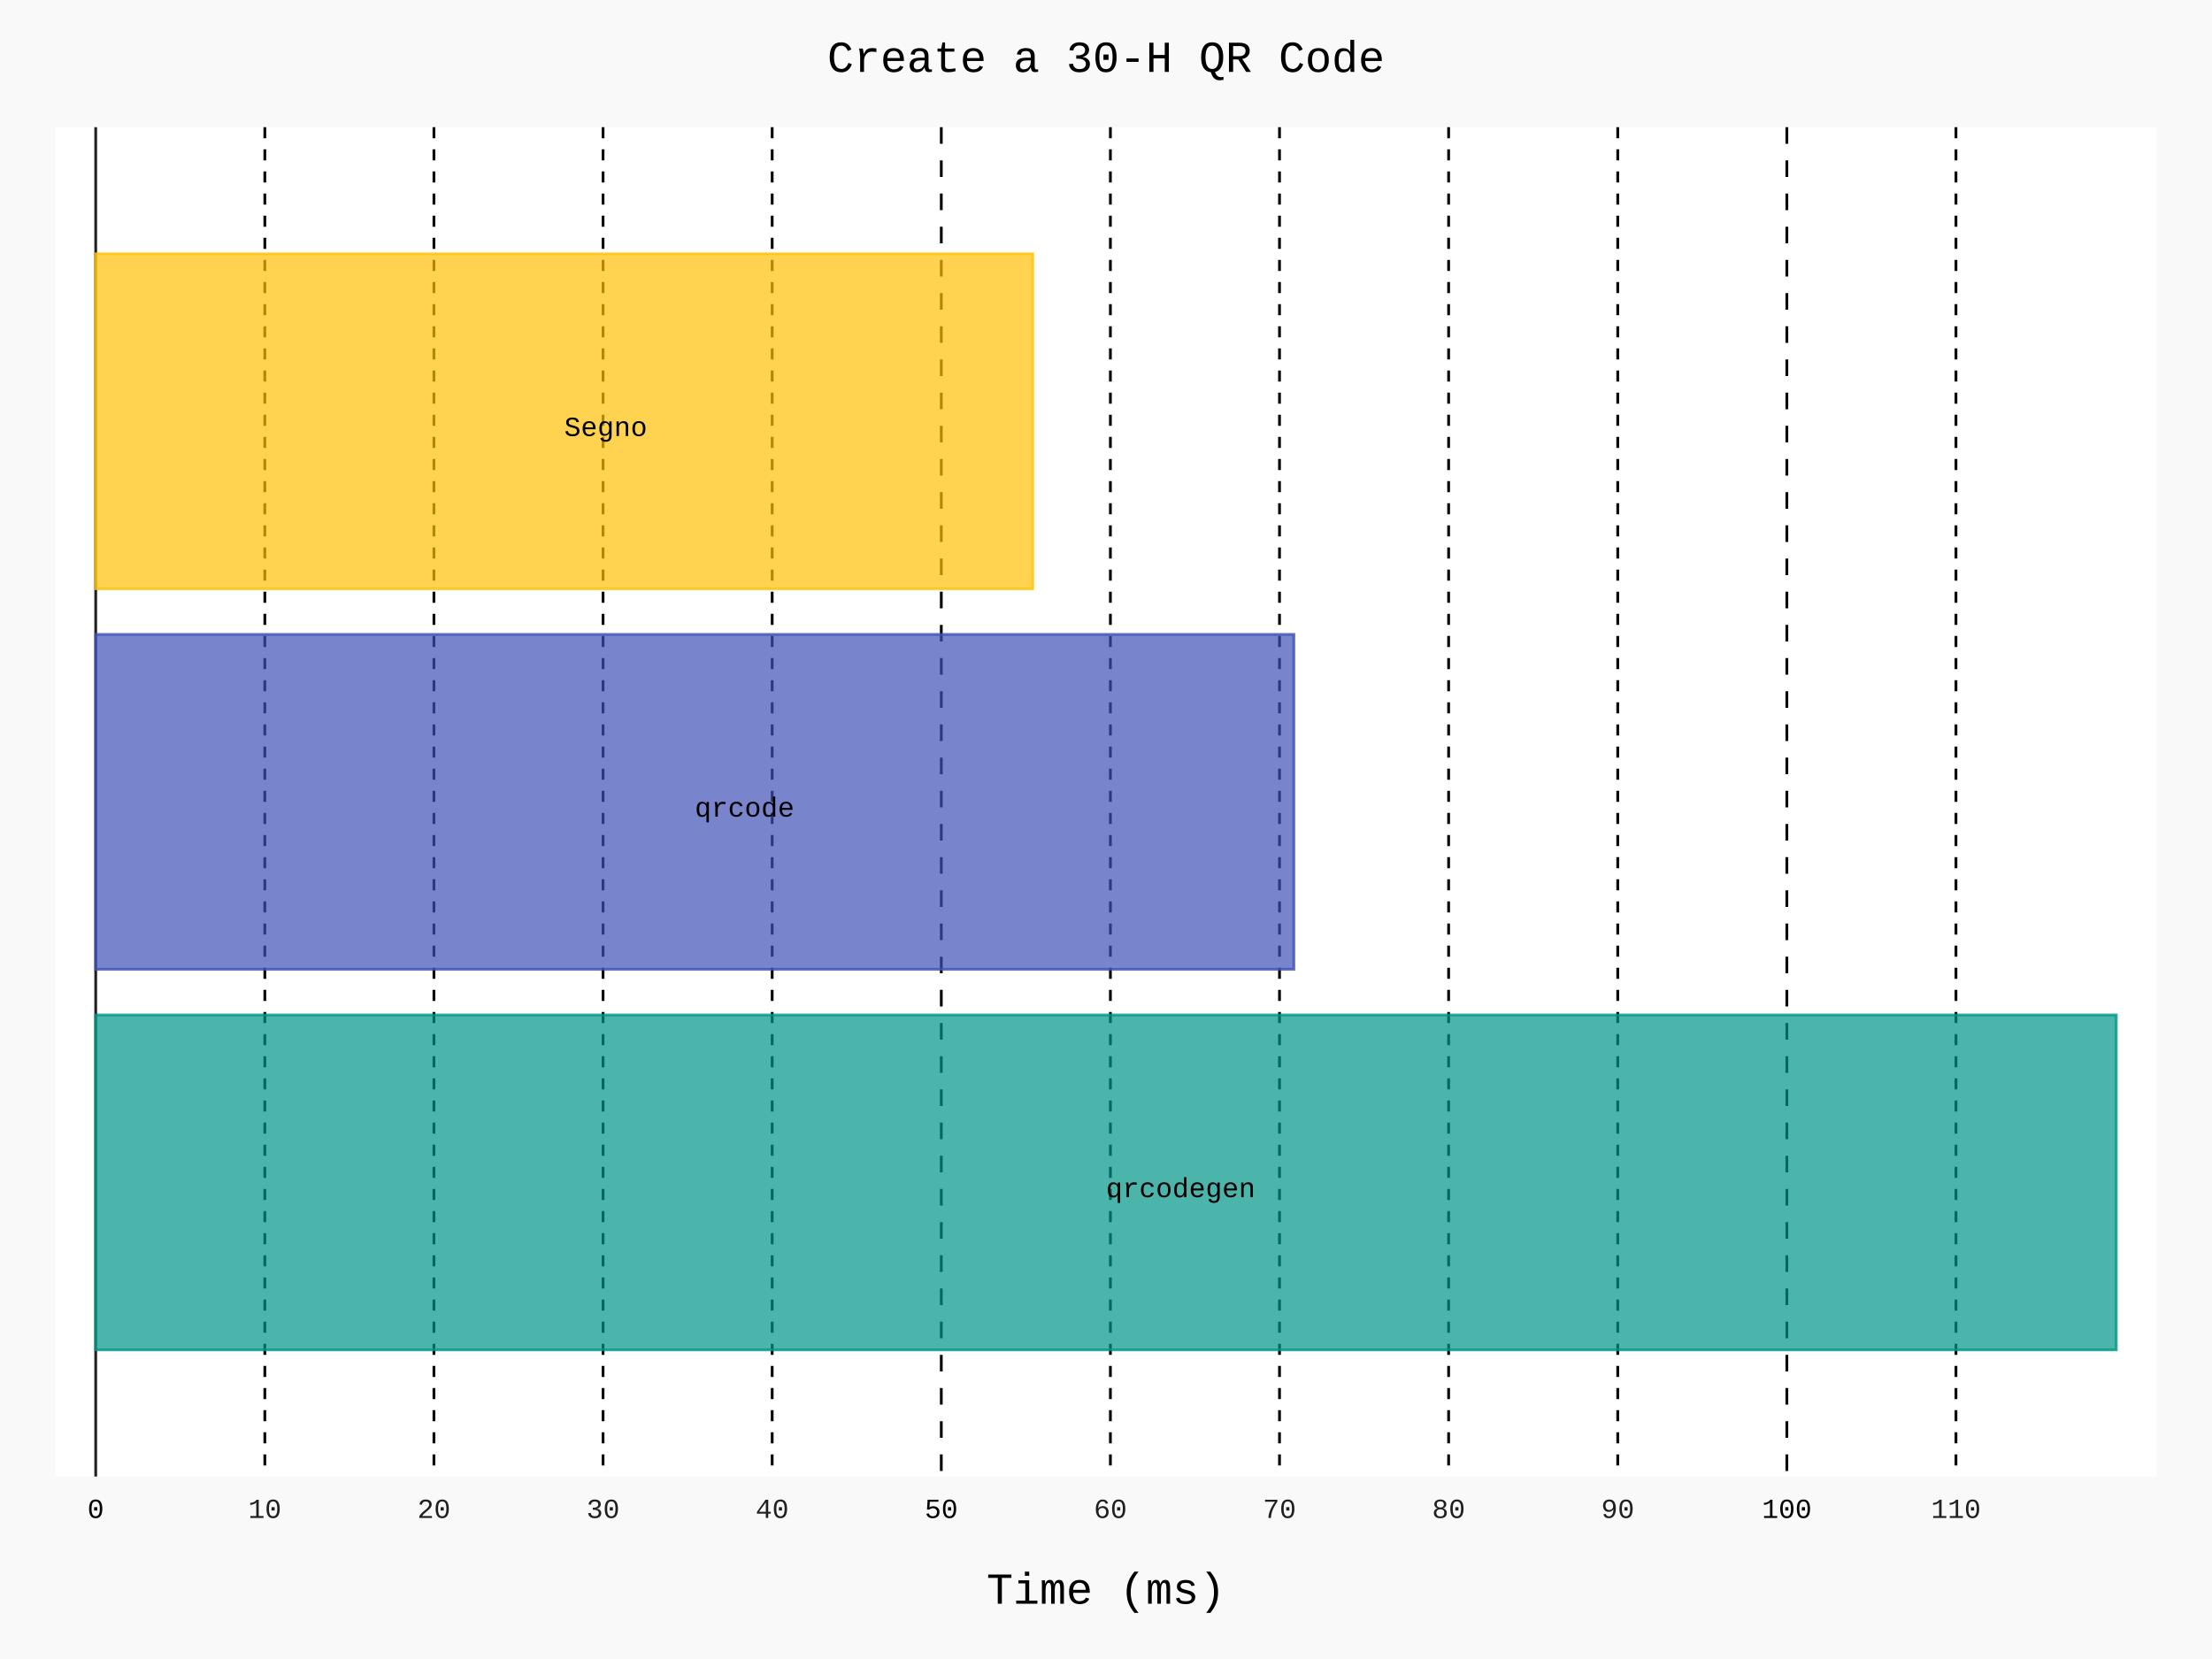
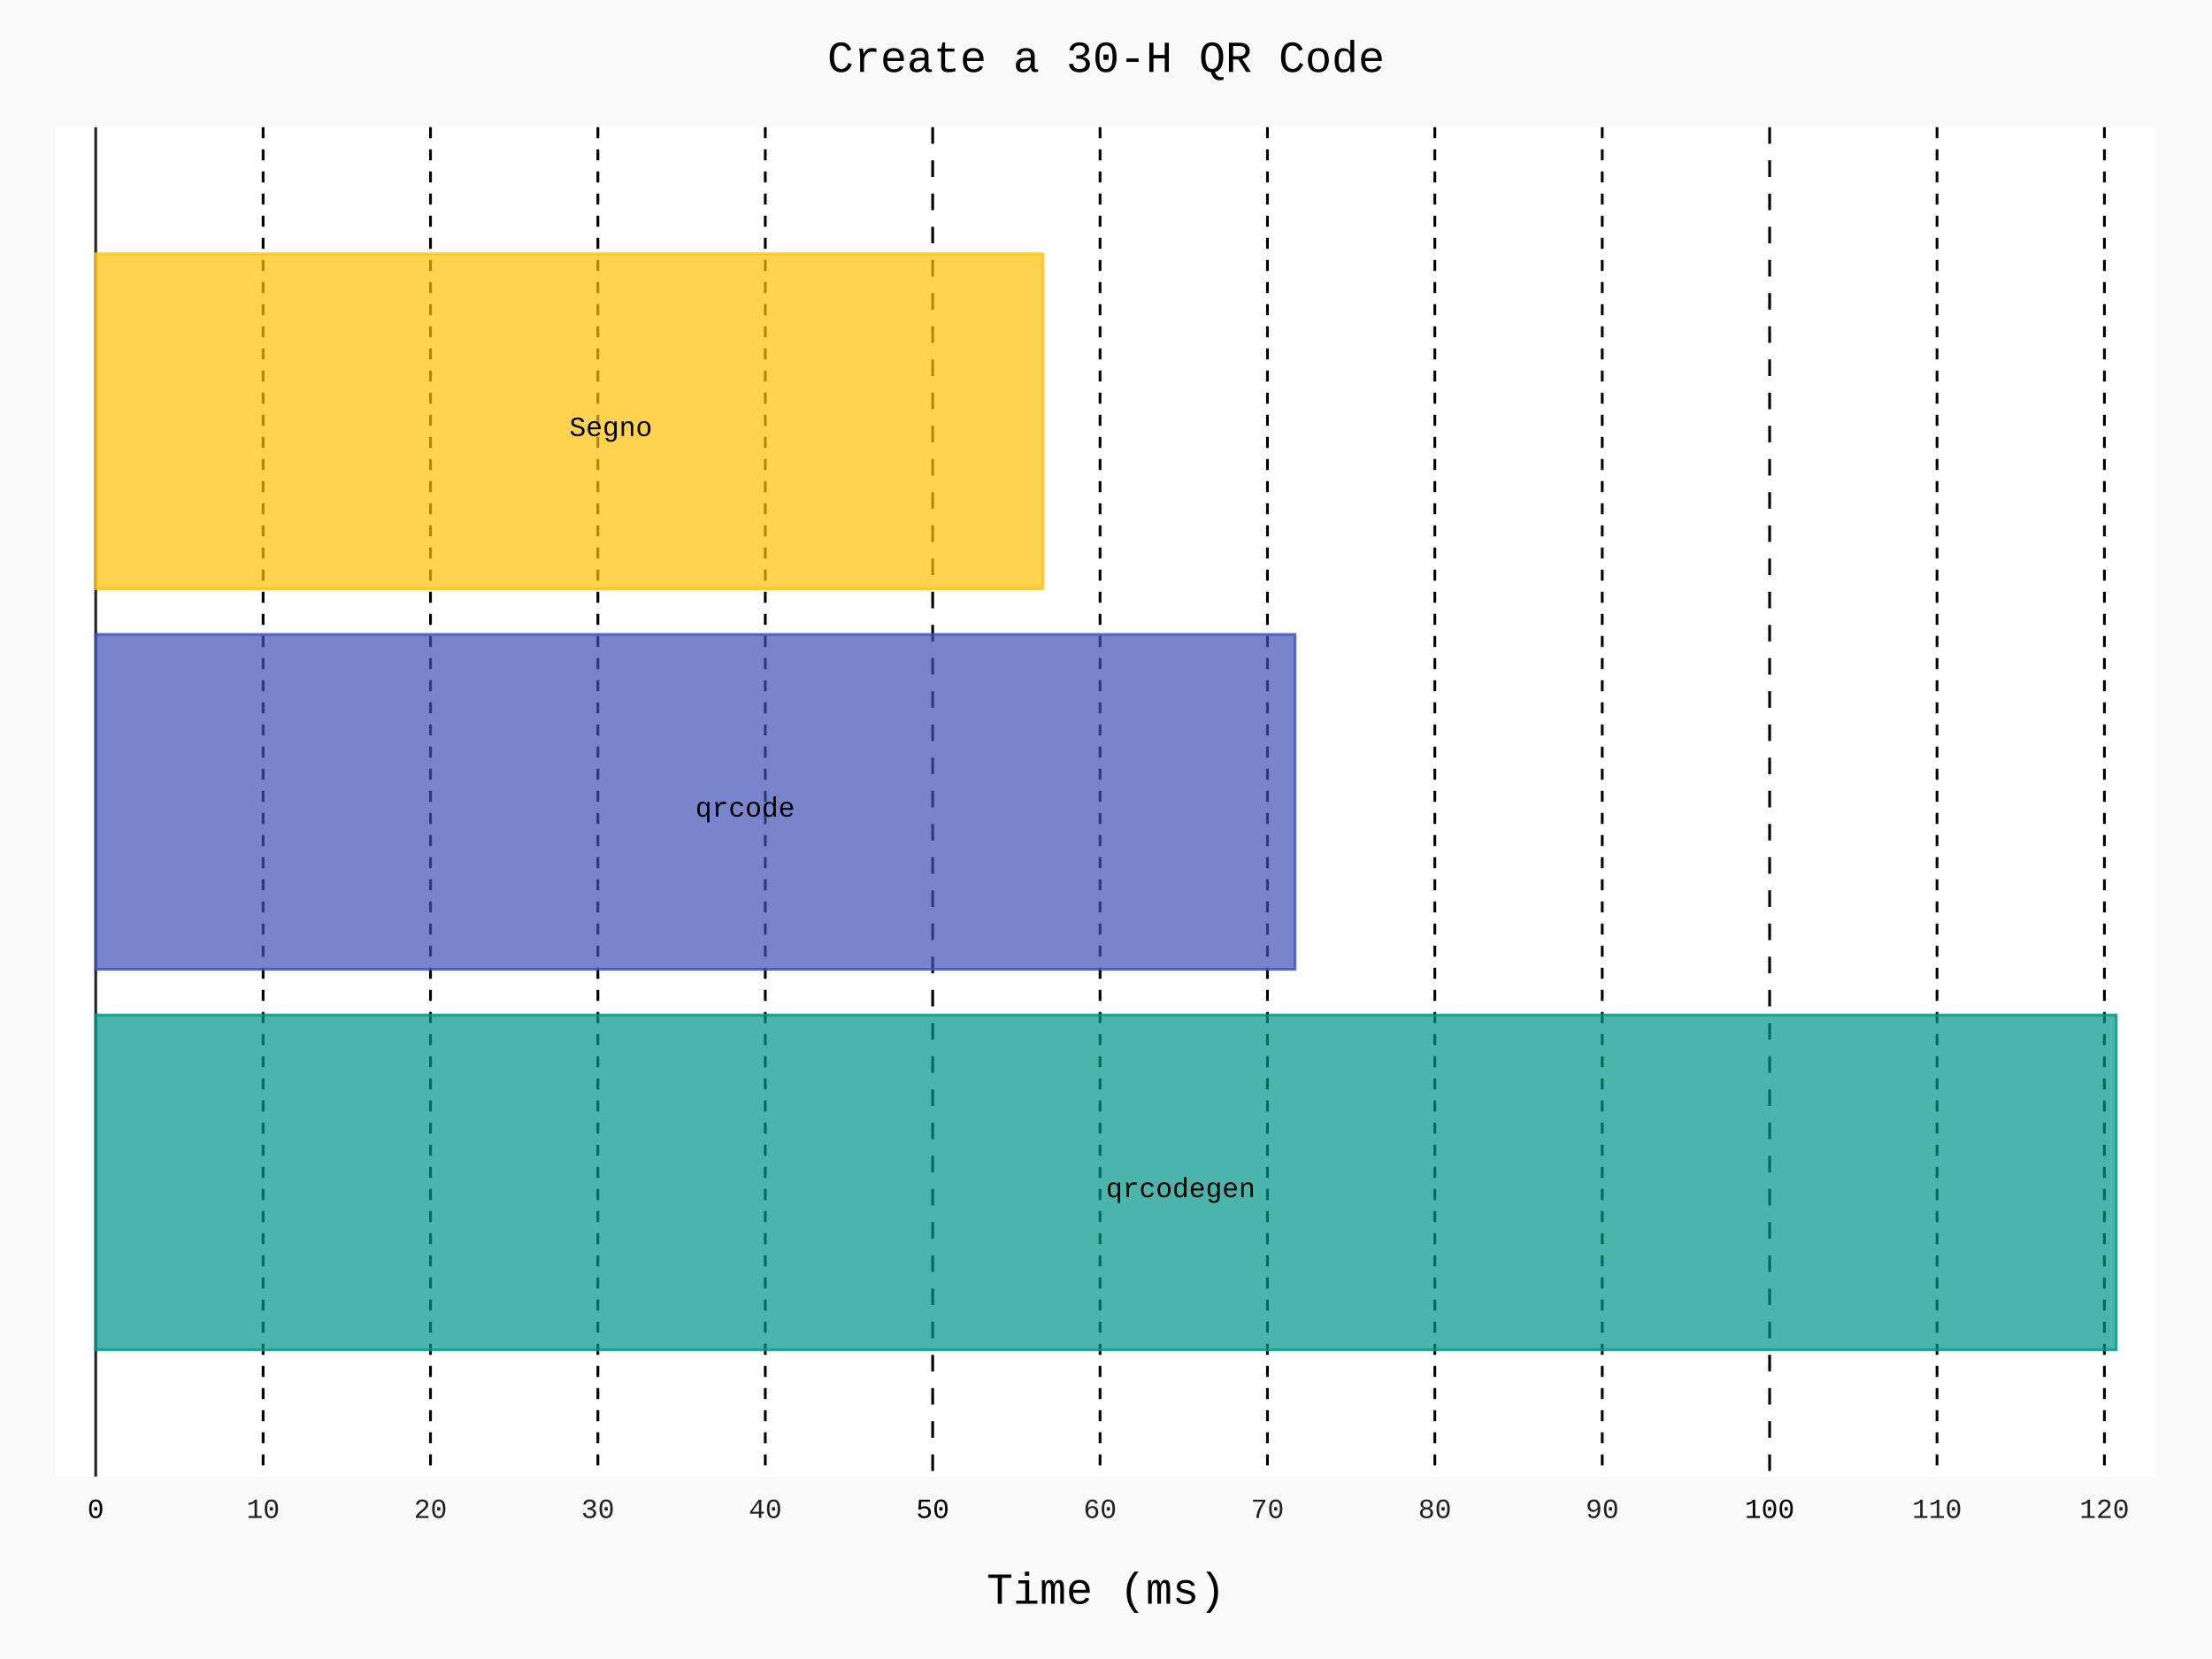
- <svg xmlns="http://www.w3.org/2000/svg" id="chart-b99ebef0-75c5-4813-a40f-55baf370374b" class="pygal-chart" viewBox="0 0 800 600">
+ <svg xmlns="http://www.w3.org/2000/svg" id="chart-5ada0d0c-65a5-4cd4-982c-d4369c84c5fd" class="pygal-chart" viewBox="0 0 800 600">
  <defs>
-     <style type="text/css">#chart-b99ebef0-75c5-4813-a40f-55baf370374b{-webkit-user-select:none;-webkit-font-smoothing:antialiased;font-family:Consolas,"Liberation Mono",Menlo,Courier,monospace}#chart-b99ebef0-75c5-4813-a40f-55baf370374b .title{font-family:Consolas,"Liberation Mono",Menlo,Courier,monospace;font-size:16px}#chart-b99ebef0-75c5-4813-a40f-55baf370374b .legends .legend text{font-family:Consolas,"Liberation Mono",Menlo,Courier,monospace;font-size:14px}#chart-b99ebef0-75c5-4813-a40f-55baf370374b .axis text{font-family:Consolas,"Liberation Mono",Menlo,Courier,monospace;font-size:10px}#chart-b99ebef0-75c5-4813-a40f-55baf370374b .axis text.major{font-family:Consolas,"Liberation Mono",Menlo,Courier,monospace;font-size:10px}#chart-b99ebef0-75c5-4813-a40f-55baf370374b .text-overlay text.value{font-family:Consolas,"Liberation Mono",Menlo,Courier,monospace;font-size:16px}#chart-b99ebef0-75c5-4813-a40f-55baf370374b .text-overlay text.label{font-family:Consolas,"Liberation Mono",Menlo,Courier,monospace;font-size:10px}#chart-b99ebef0-75c5-4813-a40f-55baf370374b .tooltip{font-family:Consolas,"Liberation Mono",Menlo,Courier,monospace;font-size:14px}#chart-b99ebef0-75c5-4813-a40f-55baf370374b text.no_data{font-family:Consolas,"Liberation Mono",Menlo,Courier,monospace;font-size:64px}
- #chart-b99ebef0-75c5-4813-a40f-55baf370374b{background-color:rgba(249,249,249,1)}#chart-b99ebef0-75c5-4813-a40f-55baf370374b path,#chart-b99ebef0-75c5-4813-a40f-55baf370374b line,#chart-b99ebef0-75c5-4813-a40f-55baf370374b rect,#chart-b99ebef0-75c5-4813-a40f-55baf370374b circle{-webkit-transition:150ms;-moz-transition:150ms;transition:150ms}#chart-b99ebef0-75c5-4813-a40f-55baf370374b .graph &gt; .background{fill:rgba(249,249,249,1)}#chart-b99ebef0-75c5-4813-a40f-55baf370374b .plot &gt; .background{fill:rgba(255,255,255,1)}#chart-b99ebef0-75c5-4813-a40f-55baf370374b .graph{fill:rgba(0,0,0,.87)}#chart-b99ebef0-75c5-4813-a40f-55baf370374b text.no_data{fill:rgba(0,0,0,1)}#chart-b99ebef0-75c5-4813-a40f-55baf370374b .title{fill:rgba(0,0,0,1)}#chart-b99ebef0-75c5-4813-a40f-55baf370374b .legends .legend text{fill:rgba(0,0,0,.87)}#chart-b99ebef0-75c5-4813-a40f-55baf370374b .legends .legend:hover text{fill:rgba(0,0,0,1)}#chart-b99ebef0-75c5-4813-a40f-55baf370374b .axis .line{stroke:rgba(0,0,0,1)}#chart-b99ebef0-75c5-4813-a40f-55baf370374b .axis .guide.line{stroke:rgba(0,0,0,.54)}#chart-b99ebef0-75c5-4813-a40f-55baf370374b .axis .major.line{stroke:rgba(0,0,0,.87)}#chart-b99ebef0-75c5-4813-a40f-55baf370374b .axis text.major{fill:rgba(0,0,0,1)}#chart-b99ebef0-75c5-4813-a40f-55baf370374b .axis.y .guides:hover .guide.line,#chart-b99ebef0-75c5-4813-a40f-55baf370374b .line-graph .axis.x .guides:hover .guide.line,#chart-b99ebef0-75c5-4813-a40f-55baf370374b .stackedline-graph .axis.x .guides:hover .guide.line,#chart-b99ebef0-75c5-4813-a40f-55baf370374b .xy-graph .axis.x .guides:hover .guide.line{stroke:rgba(0,0,0,1)}#chart-b99ebef0-75c5-4813-a40f-55baf370374b .axis .guides:hover text{fill:rgba(0,0,0,1)}#chart-b99ebef0-75c5-4813-a40f-55baf370374b .reactive{fill-opacity:.7;stroke-opacity:.8;stroke-width:1}#chart-b99ebef0-75c5-4813-a40f-55baf370374b .ci{stroke:rgba(0,0,0,.87)}#chart-b99ebef0-75c5-4813-a40f-55baf370374b .reactive.active,#chart-b99ebef0-75c5-4813-a40f-55baf370374b .active .reactive{fill-opacity:.8;stroke-opacity:.9;stroke-width:4}#chart-b99ebef0-75c5-4813-a40f-55baf370374b .ci .reactive.active{stroke-width:1.5}#chart-b99ebef0-75c5-4813-a40f-55baf370374b .series text{fill:rgba(0,0,0,1)}#chart-b99ebef0-75c5-4813-a40f-55baf370374b .tooltip rect{fill:rgba(255,255,255,1);stroke:rgba(0,0,0,1);-webkit-transition:opacity 150ms;-moz-transition:opacity 150ms;transition:opacity 150ms}#chart-b99ebef0-75c5-4813-a40f-55baf370374b .tooltip .label{fill:rgba(0,0,0,.87)}#chart-b99ebef0-75c5-4813-a40f-55baf370374b .tooltip .label{fill:rgba(0,0,0,.87)}#chart-b99ebef0-75c5-4813-a40f-55baf370374b .tooltip .legend{font-size:.8em;fill:rgba(0,0,0,.54)}#chart-b99ebef0-75c5-4813-a40f-55baf370374b .tooltip .x_label{font-size:.6em;fill:rgba(0,0,0,1)}#chart-b99ebef0-75c5-4813-a40f-55baf370374b .tooltip .xlink{font-size:.5em;text-decoration:underline}#chart-b99ebef0-75c5-4813-a40f-55baf370374b .tooltip .value{font-size:1.5em}#chart-b99ebef0-75c5-4813-a40f-55baf370374b .bound{font-size:.5em}#chart-b99ebef0-75c5-4813-a40f-55baf370374b .max-value{font-size:.75em;fill:rgba(0,0,0,.54)}#chart-b99ebef0-75c5-4813-a40f-55baf370374b .map-element{fill:rgba(255,255,255,1);stroke:rgba(0,0,0,.54) !important}#chart-b99ebef0-75c5-4813-a40f-55baf370374b .map-element .reactive{fill-opacity:inherit;stroke-opacity:inherit}#chart-b99ebef0-75c5-4813-a40f-55baf370374b .color-0,#chart-b99ebef0-75c5-4813-a40f-55baf370374b .color-0 a:visited{stroke:#F44336;fill:#F44336}#chart-b99ebef0-75c5-4813-a40f-55baf370374b .color-1,#chart-b99ebef0-75c5-4813-a40f-55baf370374b .color-1 a:visited{stroke:#3F51B5;fill:#3F51B5}#chart-b99ebef0-75c5-4813-a40f-55baf370374b .color-2,#chart-b99ebef0-75c5-4813-a40f-55baf370374b .color-2 a:visited{stroke:#009688;fill:#009688}#chart-b99ebef0-75c5-4813-a40f-55baf370374b .text-overlay .color-0 text{fill:black}#chart-b99ebef0-75c5-4813-a40f-55baf370374b .text-overlay .color-1 text{fill:black}#chart-b99ebef0-75c5-4813-a40f-55baf370374b .text-overlay .color-2 text{fill:black}
- #chart-b99ebef0-75c5-4813-a40f-55baf370374b text.no_data{text-anchor:middle}#chart-b99ebef0-75c5-4813-a40f-55baf370374b .guide.line{fill:none}#chart-b99ebef0-75c5-4813-a40f-55baf370374b .centered{text-anchor:middle}#chart-b99ebef0-75c5-4813-a40f-55baf370374b .title{text-anchor:middle}#chart-b99ebef0-75c5-4813-a40f-55baf370374b .legends .legend text{fill-opacity:1}#chart-b99ebef0-75c5-4813-a40f-55baf370374b .axis.x text{text-anchor:middle}#chart-b99ebef0-75c5-4813-a40f-55baf370374b .axis.x:not(.web) text[transform]{text-anchor:start}#chart-b99ebef0-75c5-4813-a40f-55baf370374b .axis.x:not(.web) text[transform].backwards{text-anchor:end}#chart-b99ebef0-75c5-4813-a40f-55baf370374b .axis.y text{text-anchor:end}#chart-b99ebef0-75c5-4813-a40f-55baf370374b .axis.y text[transform].backwards{text-anchor:start}#chart-b99ebef0-75c5-4813-a40f-55baf370374b .axis.y2 text{text-anchor:start}#chart-b99ebef0-75c5-4813-a40f-55baf370374b .axis.y2 text[transform].backwards{text-anchor:end}#chart-b99ebef0-75c5-4813-a40f-55baf370374b .axis .guide.line{stroke-dasharray:4,4;stroke:black}#chart-b99ebef0-75c5-4813-a40f-55baf370374b .axis .major.guide.line{stroke-dasharray:6,6;stroke:black}#chart-b99ebef0-75c5-4813-a40f-55baf370374b .horizontal .axis.y .guide.line,#chart-b99ebef0-75c5-4813-a40f-55baf370374b .horizontal .axis.y2 .guide.line,#chart-b99ebef0-75c5-4813-a40f-55baf370374b .vertical .axis.x .guide.line{opacity:0}#chart-b99ebef0-75c5-4813-a40f-55baf370374b .horizontal .axis.always_show .guide.line,#chart-b99ebef0-75c5-4813-a40f-55baf370374b .vertical .axis.always_show .guide.line{opacity:1 !important}#chart-b99ebef0-75c5-4813-a40f-55baf370374b .axis.y .guides:hover .guide.line,#chart-b99ebef0-75c5-4813-a40f-55baf370374b .axis.y2 .guides:hover .guide.line,#chart-b99ebef0-75c5-4813-a40f-55baf370374b .axis.x .guides:hover .guide.line{opacity:1}#chart-b99ebef0-75c5-4813-a40f-55baf370374b .axis .guides:hover text{opacity:1}#chart-b99ebef0-75c5-4813-a40f-55baf370374b .nofill{fill:none}#chart-b99ebef0-75c5-4813-a40f-55baf370374b .subtle-fill{fill-opacity:.2}#chart-b99ebef0-75c5-4813-a40f-55baf370374b .dot{stroke-width:1px;fill-opacity:1;stroke-opacity:1}#chart-b99ebef0-75c5-4813-a40f-55baf370374b .dot.active{stroke-width:5px}#chart-b99ebef0-75c5-4813-a40f-55baf370374b .dot.negative{fill:transparent}#chart-b99ebef0-75c5-4813-a40f-55baf370374b text,#chart-b99ebef0-75c5-4813-a40f-55baf370374b tspan{stroke:none !important}#chart-b99ebef0-75c5-4813-a40f-55baf370374b .series text.active{opacity:1}#chart-b99ebef0-75c5-4813-a40f-55baf370374b .tooltip rect{fill-opacity:.95;stroke-width:.5}#chart-b99ebef0-75c5-4813-a40f-55baf370374b .tooltip text{fill-opacity:1}#chart-b99ebef0-75c5-4813-a40f-55baf370374b .showable{visibility:hidden}#chart-b99ebef0-75c5-4813-a40f-55baf370374b .showable.shown{visibility:visible}#chart-b99ebef0-75c5-4813-a40f-55baf370374b .gauge-background{fill:rgba(229,229,229,1);stroke:none}#chart-b99ebef0-75c5-4813-a40f-55baf370374b .bg-lines{stroke:rgba(249,249,249,1);stroke-width:2px}</style>
+     <style type="text/css">#chart-5ada0d0c-65a5-4cd4-982c-d4369c84c5fd{-webkit-user-select:none;-webkit-font-smoothing:antialiased;font-family:Consolas,"Liberation Mono",Menlo,Courier,monospace}#chart-5ada0d0c-65a5-4cd4-982c-d4369c84c5fd .title{font-family:Consolas,"Liberation Mono",Menlo,Courier,monospace;font-size:16px}#chart-5ada0d0c-65a5-4cd4-982c-d4369c84c5fd .legends .legend text{font-family:Consolas,"Liberation Mono",Menlo,Courier,monospace;font-size:14px}#chart-5ada0d0c-65a5-4cd4-982c-d4369c84c5fd .axis text{font-family:Consolas,"Liberation Mono",Menlo,Courier,monospace;font-size:10px}#chart-5ada0d0c-65a5-4cd4-982c-d4369c84c5fd .axis text.major{font-family:Consolas,"Liberation Mono",Menlo,Courier,monospace;font-size:10px}#chart-5ada0d0c-65a5-4cd4-982c-d4369c84c5fd .text-overlay text.value{font-family:Consolas,"Liberation Mono",Menlo,Courier,monospace;font-size:16px}#chart-5ada0d0c-65a5-4cd4-982c-d4369c84c5fd .text-overlay text.label{font-family:Consolas,"Liberation Mono",Menlo,Courier,monospace;font-size:10px}#chart-5ada0d0c-65a5-4cd4-982c-d4369c84c5fd .tooltip{font-family:Consolas,"Liberation Mono",Menlo,Courier,monospace;font-size:14px}#chart-5ada0d0c-65a5-4cd4-982c-d4369c84c5fd text.no_data{font-family:Consolas,"Liberation Mono",Menlo,Courier,monospace;font-size:64px}
+ #chart-5ada0d0c-65a5-4cd4-982c-d4369c84c5fd{background-color:rgba(249,249,249,1)}#chart-5ada0d0c-65a5-4cd4-982c-d4369c84c5fd path,#chart-5ada0d0c-65a5-4cd4-982c-d4369c84c5fd line,#chart-5ada0d0c-65a5-4cd4-982c-d4369c84c5fd rect,#chart-5ada0d0c-65a5-4cd4-982c-d4369c84c5fd circle{-webkit-transition:150ms;-moz-transition:150ms;transition:150ms}#chart-5ada0d0c-65a5-4cd4-982c-d4369c84c5fd .graph &gt; .background{fill:rgba(249,249,249,1)}#chart-5ada0d0c-65a5-4cd4-982c-d4369c84c5fd .plot &gt; .background{fill:rgba(255,255,255,1)}#chart-5ada0d0c-65a5-4cd4-982c-d4369c84c5fd .graph{fill:rgba(0,0,0,.87)}#chart-5ada0d0c-65a5-4cd4-982c-d4369c84c5fd text.no_data{fill:rgba(0,0,0,1)}#chart-5ada0d0c-65a5-4cd4-982c-d4369c84c5fd .title{fill:rgba(0,0,0,1)}#chart-5ada0d0c-65a5-4cd4-982c-d4369c84c5fd .legends .legend text{fill:rgba(0,0,0,.87)}#chart-5ada0d0c-65a5-4cd4-982c-d4369c84c5fd .legends .legend:hover text{fill:rgba(0,0,0,1)}#chart-5ada0d0c-65a5-4cd4-982c-d4369c84c5fd .axis .line{stroke:rgba(0,0,0,1)}#chart-5ada0d0c-65a5-4cd4-982c-d4369c84c5fd .axis .guide.line{stroke:rgba(0,0,0,.54)}#chart-5ada0d0c-65a5-4cd4-982c-d4369c84c5fd .axis .major.line{stroke:rgba(0,0,0,.87)}#chart-5ada0d0c-65a5-4cd4-982c-d4369c84c5fd .axis text.major{fill:rgba(0,0,0,1)}#chart-5ada0d0c-65a5-4cd4-982c-d4369c84c5fd .axis.y .guides:hover .guide.line,#chart-5ada0d0c-65a5-4cd4-982c-d4369c84c5fd .line-graph .axis.x .guides:hover .guide.line,#chart-5ada0d0c-65a5-4cd4-982c-d4369c84c5fd .stackedline-graph .axis.x .guides:hover .guide.line,#chart-5ada0d0c-65a5-4cd4-982c-d4369c84c5fd .xy-graph .axis.x .guides:hover .guide.line{stroke:rgba(0,0,0,1)}#chart-5ada0d0c-65a5-4cd4-982c-d4369c84c5fd .axis .guides:hover text{fill:rgba(0,0,0,1)}#chart-5ada0d0c-65a5-4cd4-982c-d4369c84c5fd .reactive{fill-opacity:.7;stroke-opacity:.8;stroke-width:1}#chart-5ada0d0c-65a5-4cd4-982c-d4369c84c5fd .ci{stroke:rgba(0,0,0,.87)}#chart-5ada0d0c-65a5-4cd4-982c-d4369c84c5fd .reactive.active,#chart-5ada0d0c-65a5-4cd4-982c-d4369c84c5fd .active .reactive{fill-opacity:.8;stroke-opacity:.9;stroke-width:4}#chart-5ada0d0c-65a5-4cd4-982c-d4369c84c5fd .ci .reactive.active{stroke-width:1.5}#chart-5ada0d0c-65a5-4cd4-982c-d4369c84c5fd .series text{fill:rgba(0,0,0,1)}#chart-5ada0d0c-65a5-4cd4-982c-d4369c84c5fd .tooltip rect{fill:rgba(255,255,255,1);stroke:rgba(0,0,0,1);-webkit-transition:opacity 150ms;-moz-transition:opacity 150ms;transition:opacity 150ms}#chart-5ada0d0c-65a5-4cd4-982c-d4369c84c5fd .tooltip .label{fill:rgba(0,0,0,.87)}#chart-5ada0d0c-65a5-4cd4-982c-d4369c84c5fd .tooltip .label{fill:rgba(0,0,0,.87)}#chart-5ada0d0c-65a5-4cd4-982c-d4369c84c5fd .tooltip .legend{font-size:.8em;fill:rgba(0,0,0,.54)}#chart-5ada0d0c-65a5-4cd4-982c-d4369c84c5fd .tooltip .x_label{font-size:.6em;fill:rgba(0,0,0,1)}#chart-5ada0d0c-65a5-4cd4-982c-d4369c84c5fd .tooltip .xlink{font-size:.5em;text-decoration:underline}#chart-5ada0d0c-65a5-4cd4-982c-d4369c84c5fd .tooltip .value{font-size:1.5em}#chart-5ada0d0c-65a5-4cd4-982c-d4369c84c5fd .bound{font-size:.5em}#chart-5ada0d0c-65a5-4cd4-982c-d4369c84c5fd .max-value{font-size:.75em;fill:rgba(0,0,0,.54)}#chart-5ada0d0c-65a5-4cd4-982c-d4369c84c5fd .map-element{fill:rgba(255,255,255,1);stroke:rgba(0,0,0,.54) !important}#chart-5ada0d0c-65a5-4cd4-982c-d4369c84c5fd .map-element .reactive{fill-opacity:inherit;stroke-opacity:inherit}#chart-5ada0d0c-65a5-4cd4-982c-d4369c84c5fd .color-0,#chart-5ada0d0c-65a5-4cd4-982c-d4369c84c5fd .color-0 a:visited{stroke:#F44336;fill:#F44336}#chart-5ada0d0c-65a5-4cd4-982c-d4369c84c5fd .color-1,#chart-5ada0d0c-65a5-4cd4-982c-d4369c84c5fd .color-1 a:visited{stroke:#3F51B5;fill:#3F51B5}#chart-5ada0d0c-65a5-4cd4-982c-d4369c84c5fd .color-2,#chart-5ada0d0c-65a5-4cd4-982c-d4369c84c5fd .color-2 a:visited{stroke:#009688;fill:#009688}#chart-5ada0d0c-65a5-4cd4-982c-d4369c84c5fd .text-overlay .color-0 text{fill:black}#chart-5ada0d0c-65a5-4cd4-982c-d4369c84c5fd .text-overlay .color-1 text{fill:black}#chart-5ada0d0c-65a5-4cd4-982c-d4369c84c5fd .text-overlay .color-2 text{fill:black}
+ #chart-5ada0d0c-65a5-4cd4-982c-d4369c84c5fd text.no_data{text-anchor:middle}#chart-5ada0d0c-65a5-4cd4-982c-d4369c84c5fd .guide.line{fill:none}#chart-5ada0d0c-65a5-4cd4-982c-d4369c84c5fd .centered{text-anchor:middle}#chart-5ada0d0c-65a5-4cd4-982c-d4369c84c5fd .title{text-anchor:middle}#chart-5ada0d0c-65a5-4cd4-982c-d4369c84c5fd .legends .legend text{fill-opacity:1}#chart-5ada0d0c-65a5-4cd4-982c-d4369c84c5fd .axis.x text{text-anchor:middle}#chart-5ada0d0c-65a5-4cd4-982c-d4369c84c5fd .axis.x:not(.web) text[transform]{text-anchor:start}#chart-5ada0d0c-65a5-4cd4-982c-d4369c84c5fd .axis.x:not(.web) text[transform].backwards{text-anchor:end}#chart-5ada0d0c-65a5-4cd4-982c-d4369c84c5fd .axis.y text{text-anchor:end}#chart-5ada0d0c-65a5-4cd4-982c-d4369c84c5fd .axis.y text[transform].backwards{text-anchor:start}#chart-5ada0d0c-65a5-4cd4-982c-d4369c84c5fd .axis.y2 text{text-anchor:start}#chart-5ada0d0c-65a5-4cd4-982c-d4369c84c5fd .axis.y2 text[transform].backwards{text-anchor:end}#chart-5ada0d0c-65a5-4cd4-982c-d4369c84c5fd .axis .guide.line{stroke-dasharray:4,4;stroke:black}#chart-5ada0d0c-65a5-4cd4-982c-d4369c84c5fd .axis .major.guide.line{stroke-dasharray:6,6;stroke:black}#chart-5ada0d0c-65a5-4cd4-982c-d4369c84c5fd .horizontal .axis.y .guide.line,#chart-5ada0d0c-65a5-4cd4-982c-d4369c84c5fd .horizontal .axis.y2 .guide.line,#chart-5ada0d0c-65a5-4cd4-982c-d4369c84c5fd .vertical .axis.x .guide.line{opacity:0}#chart-5ada0d0c-65a5-4cd4-982c-d4369c84c5fd .horizontal .axis.always_show .guide.line,#chart-5ada0d0c-65a5-4cd4-982c-d4369c84c5fd .vertical .axis.always_show .guide.line{opacity:1 !important}#chart-5ada0d0c-65a5-4cd4-982c-d4369c84c5fd .axis.y .guides:hover .guide.line,#chart-5ada0d0c-65a5-4cd4-982c-d4369c84c5fd .axis.y2 .guides:hover .guide.line,#chart-5ada0d0c-65a5-4cd4-982c-d4369c84c5fd .axis.x .guides:hover .guide.line{opacity:1}#chart-5ada0d0c-65a5-4cd4-982c-d4369c84c5fd .axis .guides:hover text{opacity:1}#chart-5ada0d0c-65a5-4cd4-982c-d4369c84c5fd .nofill{fill:none}#chart-5ada0d0c-65a5-4cd4-982c-d4369c84c5fd .subtle-fill{fill-opacity:.2}#chart-5ada0d0c-65a5-4cd4-982c-d4369c84c5fd .dot{stroke-width:1px;fill-opacity:1;stroke-opacity:1}#chart-5ada0d0c-65a5-4cd4-982c-d4369c84c5fd .dot.active{stroke-width:5px}#chart-5ada0d0c-65a5-4cd4-982c-d4369c84c5fd .dot.negative{fill:transparent}#chart-5ada0d0c-65a5-4cd4-982c-d4369c84c5fd text,#chart-5ada0d0c-65a5-4cd4-982c-d4369c84c5fd tspan{stroke:none !important}#chart-5ada0d0c-65a5-4cd4-982c-d4369c84c5fd .series text.active{opacity:1}#chart-5ada0d0c-65a5-4cd4-982c-d4369c84c5fd .tooltip rect{fill-opacity:.95;stroke-width:.5}#chart-5ada0d0c-65a5-4cd4-982c-d4369c84c5fd .tooltip text{fill-opacity:1}#chart-5ada0d0c-65a5-4cd4-982c-d4369c84c5fd .showable{visibility:hidden}#chart-5ada0d0c-65a5-4cd4-982c-d4369c84c5fd .showable.shown{visibility:visible}#chart-5ada0d0c-65a5-4cd4-982c-d4369c84c5fd .gauge-background{fill:rgba(229,229,229,1);stroke:none}#chart-5ada0d0c-65a5-4cd4-982c-d4369c84c5fd .bg-lines{stroke:rgba(249,249,249,1);stroke-width:2px}</style>
  </defs>
  <g class="graph horizontalbar-graph horizontal">
    <rect x="0" y="0" width="800" height="600" class="background" />
    <g transform="translate(20, 46)" class="plot">
      <rect x="0" y="0" width="760" height="488" class="background" />
      <g class="axis x always_show">
        <g class="guides">
          <path d="M14.615 0 v488" class="axis major line" />
          <text x="14.615" y="503.0" class="major">0</text>
        </g>
        <g class="guides">
-           <path d="M75.778 0 v488" class="guide line" />
-           <text x="75.778" y="503.0" class="">10</text>
+           <path d="M75.155 0 v488" class="guide line" />
+           <text x="75.155" y="503.0" class="">10</text>
        </g>
        <g class="guides">
-           <path d="M136.94 0 v488" class="guide line" />
-           <text x="136.94" y="503.0" class="">20</text>
+           <path d="M135.694 0 v488" class="guide line" />
+           <text x="135.694" y="503.0" class="">20</text>
        </g>
        <g class="guides">
-           <path d="M198.103 0 v488" class="guide line" />
-           <text x="198.103" y="503.0" class="">30</text>
+           <path d="M196.233 0 v488" class="guide line" />
+           <text x="196.233" y="503.0" class="">30</text>
        </g>
        <g class="guides">
-           <path d="M259.265 0 v488" class="guide line" />
-           <text x="259.265" y="503.0" class="">40</text>
+           <path d="M256.772 0 v488" class="guide line" />
+           <text x="256.772" y="503.0" class="">40</text>
        </g>
        <g class="guides">
-           <path d="M320.428 0 v488" class="major guide line" />
-           <text x="320.428" y="503.0" class="major">50</text>
+           <path d="M317.312 0 v488" class="major guide line" />
+           <text x="317.312" y="503.0" class="major">50</text>
        </g>
        <g class="guides">
-           <path d="M381.59 0 v488" class="guide line" />
-           <text x="381.59" y="503.0" class="">60</text>
+           <path d="M377.851 0 v488" class="guide line" />
+           <text x="377.851" y="503.0" class="">60</text>
        </g>
        <g class="guides">
-           <path d="M442.753 0 v488" class="guide line" />
-           <text x="442.753" y="503.0" class="">70</text>
+           <path d="M438.39 0 v488" class="guide line" />
+           <text x="438.39" y="503.0" class="">70</text>
        </g>
        <g class="guides">
-           <path d="M503.915 0 v488" class="guide line" />
-           <text x="503.915" y="503.0" class="">80</text>
+           <path d="M498.929 0 v488" class="guide line" />
+           <text x="498.929" y="503.0" class="">80</text>
        </g>
        <g class="guides">
-           <path d="M565.078 0 v488" class="guide line" />
-           <text x="565.078" y="503.0" class="">90</text>
+           <path d="M559.469 0 v488" class="guide line" />
+           <text x="559.469" y="503.0" class="">90</text>
        </g>
        <g class="guides">
-           <path d="M626.24 0 v488" class="major guide line" />
-           <text x="626.24" y="503.0" class="major">100</text>
+           <path d="M620.008 0 v488" class="major guide line" />
+           <text x="620.008" y="503.0" class="major">100</text>
        </g>
        <g class="guides">
-           <path d="M687.403 0 v488" class="guide line" />
-           <text x="687.403" y="503.0" class="">110</text>
+           <path d="M680.547 0 v488" class="guide line" />
+           <text x="680.547" y="503.0" class="">110</text>
+         </g>
+         <g class="guides">
+           <path d="M741.086 0 v488" class="guide line" />
+           <text x="741.086" y="503.0" class="">120</text>
        </g>
      </g>
      <g class="series serie-2 color-2">
        <g class="bars">
          <g class="bar" style="fill: #009688; stroke: #009688">
            <rect x="14.615" y="321.079" rx="0" ry="0" width="730.769" height="121.124" class="rect reactive tooltip-trigger" />
          </g>
        </g>
      </g>
      <g class="series serie-1 color-1">
        <g class="bars">
          <g class="bar" style="fill: #3F51B5; stroke: #3F51B5">
-             <rect x="14.615" y="183.438" rx="0" ry="0" width="433.336" height="121.124" class="rect reactive tooltip-trigger" />
+             <rect x="14.615" y="183.438" rx="0" ry="0" width="433.764" height="121.124" class="rect reactive tooltip-trigger" />
          </g>
        </g>
      </g>
      <g class="series serie-0 color-0">
        <g class="bars">
          <g class="bar" style="fill: #FFC107; stroke: #FFC107">
-             <rect x="14.615" y="45.797" rx="0" ry="0" width="338.901" height="121.124" class="rect reactive tooltip-trigger" />
+             <rect x="14.615" y="45.797" rx="0" ry="0" width="342.592" height="121.124" class="rect reactive tooltip-trigger" />
          </g>
        </g>
      </g>
    </g>
    <g class="titles">
      <text x="400.0" y="26" class="title plot_title">Create a 30-H QR Code</text>
      <text x="400.0" y="580" class="title">Time (ms)</text>
    </g>
    <g transform="translate(20, 46)" class="plot overlay">
      <g class="series serie-2 color-2" />
      <g class="series serie-1 color-1" />
      <g class="series serie-0 color-0" />
    </g>
    <g transform="translate(20, 46)" class="plot text-overlay">
      <g class="series serie-2 color-2">
-         <text x="380.0" y="386.974" class="label">qrcodegen</text>
+         <text x="380" y="386.974" class="label">qrcodegen</text>
      </g>
      <g class="series serie-1 color-1">
-         <text x="231.283" y="249.333" class="label">qrcode</text>
+         <text x="231.497" y="249.333" class="label">qrcode</text>
      </g>
      <g class="series serie-0 color-0">
-         <text x="184.066" y="111.692" class="label">Segno</text>
+         <text x="185.911" y="111.692" class="label">Segno</text>
      </g>
    </g>
    <g transform="translate(20, 46)" class="plot tooltip-overlay">
      <g transform="translate(0 0)" style="opacity: 0" class="tooltip">
        <rect rx="0" ry="0" width="0" height="0" class="tooltip-box" />
        <g class="text" />
      </g>
    </g>
  </g>
</svg>
